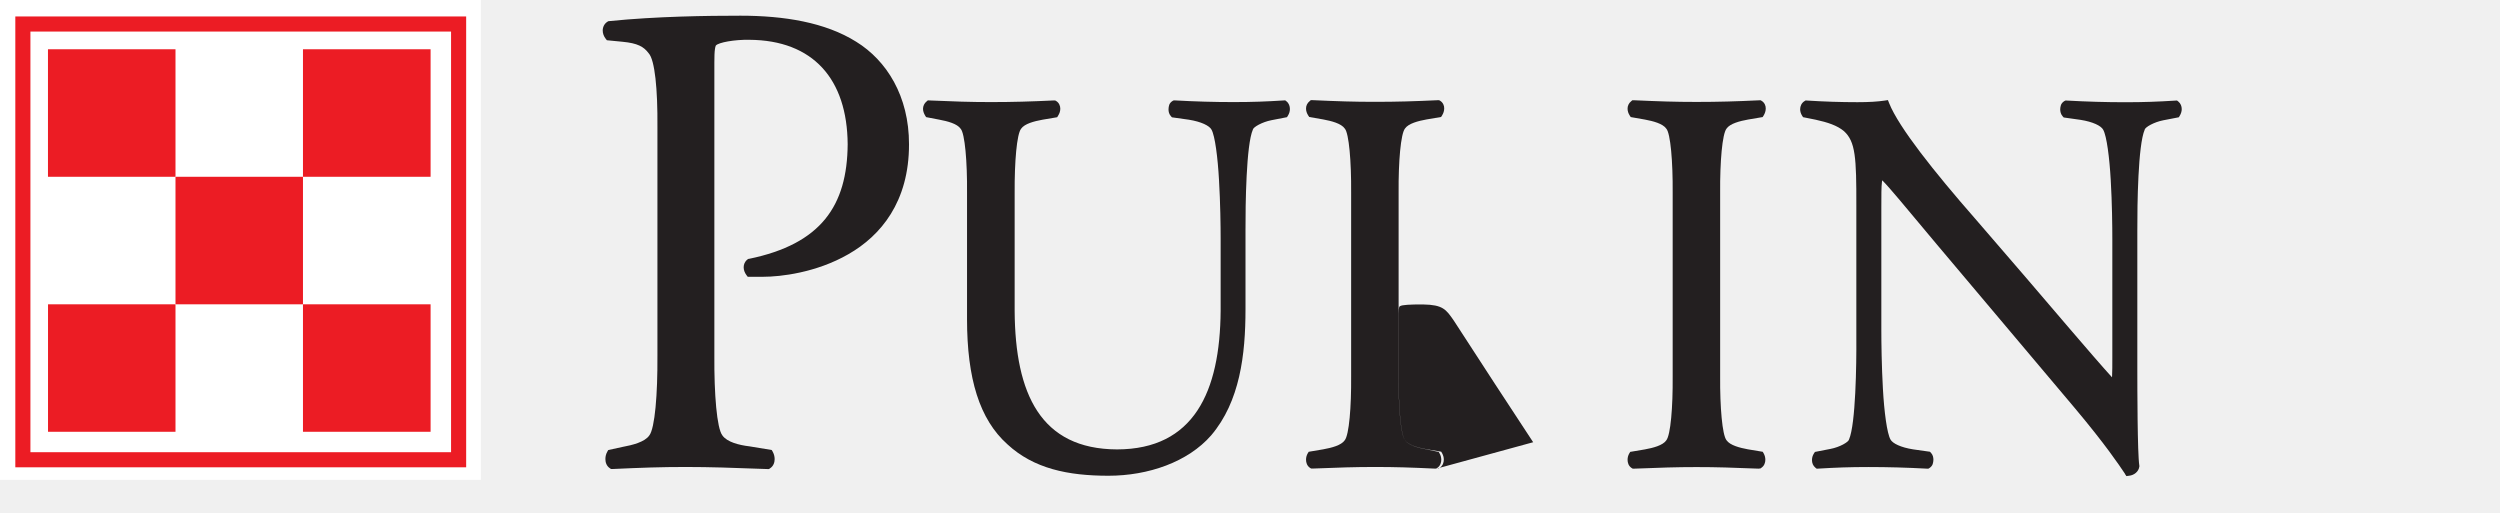
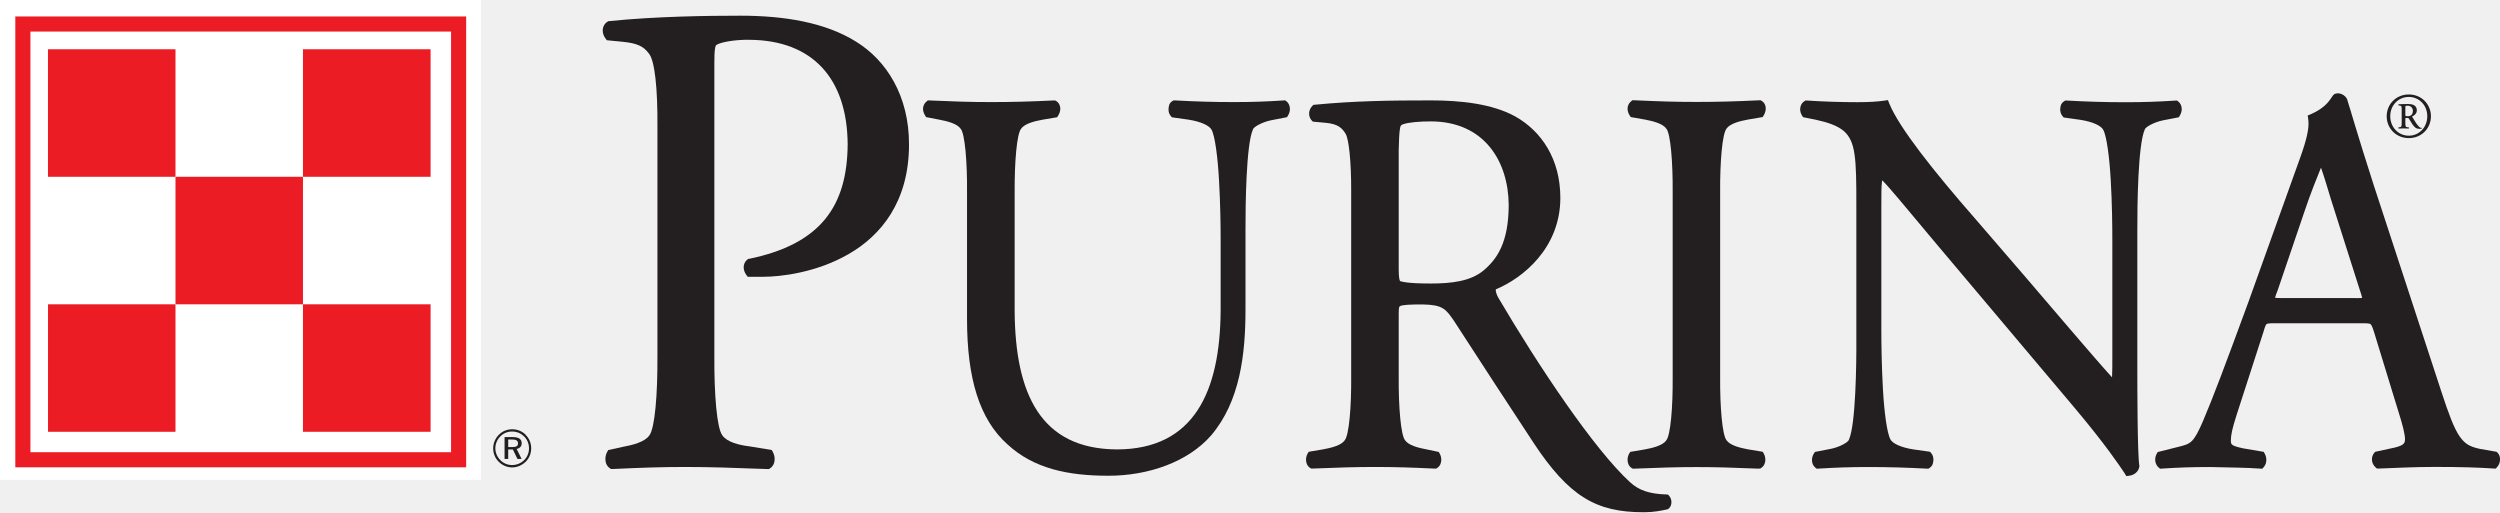
<svg xmlns="http://www.w3.org/2000/svg" aria-hidden="true" focusable="false" id="Layer_1" data-name="Layer 1" viewBox="0 0 505 103.46">
  <defs>
    <style>
      .purina-cls-1 { fill: #fff; stroke: #ec1c24; stroke-width: 3.05px; }
      .purina-cls-2 { fill: #231f20; }
      .purina-cls-2, .purina-cls-3, .purina-cls-4 { stroke-width: 0px; }
      .purina-cls-3 { fill: #fff; }
      .purina-cls-4 { fill: #ec1c24; }
    </style>
  </defs>
  <g>
    <g>
      <g>
        <rect class="purina-cls-3" width="97.14" height="96.93" />
        <rect class="purina-cls-1" x="4.62" y="4.85" width="88.02" height="88.02" />
        <rect class="purina-cls-4" x="9.69" y="9.95" width="25.76" height="25.76" />
        <rect class="purina-cls-4" x="35.45" y="35.71" width="25.75" height="25.76" />
        <rect class="purina-cls-4" x="61.2" y="9.95" width="25.78" height="25.76" />
        <rect class="purina-cls-4" x="9.7" y="61.47" width="25.75" height="25.75" />
        <rect class="purina-cls-4" x="61.2" y="61.47" width="25.78" height="25.75" />
+         <path class="purina-cls-2" d="M106.19,87.85c.73.73,1.11,1.68,1.11,2.71s-.38,2-1.11,2.71c-.77.74-1.74,1.15-2.74,1.15s-1.98-.41-2.71-1.15c-.73-.72-1.12-1.68-1.12-2.71s.41-1.99,1.16-2.75c.7-.71,1.64-1.1,2.68-1.1s2.01.38,2.75,1.13ZM105.87,88.17c-.66-.66-1.49-1-2.43-1s-1.73.34-2.36.97c-.67.66-1.02,1.54-1.02,2.42s.36,1.73,1.01,2.39c.65.66,1.49.99,2.37.99s1.76-.33,2.43-.99c.63-.62.99-1.46.99-2.37s-.34-1.78-.98-2.41ZM105.39,89.52c0,.61-.38,1.06-1.03,1.16l1,2.02h-.84l-.92-1.91h-.94v1.91h-.74v-4.41h1.62c1.23,0,1.84.39,1.84,1.23ZM102.66,88.78v1.53h.78c.81,0,1.2-.18,1.2-.74s-.39-.79-1.21-.79h-.76Z" />
      </g>
      <g>
        <path class="purina-cls-2" d="M123.22,94.6c-.73-.47-.93-1.24-.93-1.88h0c0-.51.12-1.01.38-1.47h0l.19-.34,2.83-.62c2.06-.38,4.54-.99,5.47-2.33h0c1.13-1.46,1.69-8.35,1.64-16.09h0V25.63c.06-7.61-.52-13.51-1.76-14.86h0c-1-1.36-2.27-2.04-5.26-2.33h0l-3.19-.31-.23-.29c-.4-.51-.61-1.09-.61-1.66h0c-.01-.7.33-1.41.97-1.8h0l.17-.1.2-.02c9.54-.96,19.8-1.09,26.48-1.09h0c8.8,0,17.14,1.34,23.38,5.26h0c6.16,3.8,10.68,10.99,10.67,20.71h0c.02,11.63-5.71,18.47-12.23,22.2h0c-6.52,3.76-13.77,4.57-17.22,4.57h0c-1.29.01-2.31,0-2.69,0h-.44l-.26-.34c-.35-.47-.56-1.03-.56-1.58h0c0-.56.23-1.16.73-1.54h0l.16-.14.21-.03c14.56-3,19.82-10.74,19.91-23.14h0c-.09-13.16-6.97-21.02-19.87-21.1h0c-2.96-.06-6.22.53-6.75,1.15h0s0,0-.05.1h0c-.04.12-.1.33-.14.62h0c-.09.59-.12,1.51-.12,2.77h0v59.2c-.05,7.74.5,14.63,1.62,16.07h0c.94,1.36,3.41,1.97,5.46,2.21h0l4.51.74.21.37c.24.45.38.94.38,1.46h0c0,.64-.21,1.4-.93,1.87h0l-.22.15h-.28c-7.56-.28-11.39-.41-16.5-.42h0c-5.11,0-8.93.14-14.82.41h-.28s-.23-.13-.23-.13h0Z" />
        <path class="purina-cls-2" d="M203.51,89.76c-5.66-5.05-8.17-13.31-8.17-25.3h0v-25.52c.06-6.24-.44-11.98-1.28-12.92h0c-.7-1.04-2.68-1.54-4.33-1.85h0l-2.65-.51-.2-.31c-.25-.42-.43-.88-.43-1.37h0c0-.55.26-1.13.72-1.49h0l.26-.22.33.02c4.88.21,8.17.33,12.4.33h0c4.44,0,8.05-.11,12.71-.33h.27s.23.13.23.13c.56.34.81.98.81,1.53h0c0,.5-.16.97-.43,1.4h0l-.2.33-2.96.5c-1.66.3-3.64.81-4.33,1.83h0c-.87,1.09-1.34,6.68-1.3,12.94h0v23.89c.11,16.7,5.23,27.89,20.7,27.94h0c15.47-.04,20.8-11.57,20.91-28.05h0v-14.41c0-2.55-.06-7.36-.33-11.93h0c-.25-4.54-.81-8.98-1.52-10.21h0c-.42-.79-2.08-1.6-4.57-2h0l-3.41-.48-.21-.22c-.41-.46-.49-.95-.49-1.41h0c.04-.58.06-1.21.84-1.69h0l.21-.1h.22c4.13.23,7.95.34,11.88.34h0c3.81,0,6.59-.11,10.1-.33h0l.32-.02.26.2c.5.4.69.98.69,1.55h0c0,.45-.13.91-.39,1.33h0l-.2.32-3.14.61c-1.86.36-3.68,1.39-3.75,1.9h0c-1.35,3.06-1.51,15.19-1.49,20.49h0v1.65h0v14.19c0,9.11-1.12,18.6-6.94,25.44h0c-4.7,5.38-12.69,8.15-20.75,8.15h0c-8.18,0-15.08-1.44-20.38-6.33h0Z" />
-         <path class="purina-cls-2" d="M309.7,89.33c-2.7-4.05-12.68-19.38-16-24.52h0c-1.6-2.33-2.24-3.24-6.22-3.31h0c-2.77-.02-4.23.1-4.63.32h0c-.24.12-.29.19-.31,1.54h0v12.66c-.05,6.23.43,11.84,1.28,12.91h0c.7,1.03,2.68,1.54,4.35,1.85h0l2.45.51.2.34c.22.39.31.81.32,1.24h0c0,.55-.18,1.22-.8,1.64h0l-.24.15h-.27c-4.86-.23-7.96-.33-12.09-.33h0c-4.13,0-7.21.11-12.61.32h-.26s-.23-.13-.23-.13c-.64-.42-.82-1.1-.82-1.65h0c0-.43.1-.88.33-1.27h0l.21-.34,2.95-.5c1.67-.3,3.65-.81,4.33-1.83h0c.87-1.08,1.34-6.68,1.29-12.93h0v-37.1c.05-6.24-.44-11.98-1.28-12.92h0c-.71-1.04-2.69-1.54-4.34-1.85h0l-2.85-.5-.21-.32c-.26-.41-.43-.87-.43-1.36h0c-.02-.56.25-1.14.71-1.5h0l.25-.22h.34c5.07.23,8.37.34,12.61.34h0c4.44,0,8.05-.11,12.7-.33h.27s.23.13.23.13c.56.35.82.99.8,1.53h0c0,.5-.16.97-.42,1.4h0l-.21.33-2.95.5c-1.66.3-3.64.81-4.34,1.83h0c-.86,1.08-1.34,6.68-1.29,12.93h0v37.1c-.05,6.24.43,11.84,1.28,12.91h0c.7,1.03,2.68,1.54,4.32,1.84h0l3,.5.21.36c.21.39.32.8.32,1.25h0c0,.55-.19,1.22-.81,1.63h0l-.23.15h-.28Z" />
+         <path class="purina-cls-2" d="M309.7,89.33c-2.7-4.05-12.68-19.38-16-24.52h0c-1.6-2.33-2.24-3.24-6.22-3.31h0c-2.77-.02-4.23.1-4.63.32h0c-.24.12-.29.19-.31,1.54h0v12.66c-.05,6.23.43,11.84,1.28,12.91h0c.7,1.03,2.68,1.54,4.35,1.85h0l2.45.51.2.34c.22.39.31.81.32,1.24h0c0,.55-.18,1.22-.8,1.64h0l-.24.15h-.27c-4.86-.23-7.96-.33-12.09-.33h0c-4.13,0-7.21.11-12.61.32h-.26s-.23-.13-.23-.13c-.64-.42-.82-1.1-.82-1.65h0c0-.43.1-.88.33-1.27h0l.21-.34,2.95-.5c1.67-.3,3.65-.81,4.33-1.83h0c.87-1.08,1.35-6.69,1.3-12.92h0v-37.32c.03-6.14-.5-10.72-1.13-11.67h0c-.75-1.23-1.6-1.96-3.9-2.2h0l-2.71-.25-.23-.23c-.35-.38-.53-.87-.53-1.37h0c0-.56.21-1.12.64-1.56h0l.23-.23.31-.03c8.03-.77,15.11-.87,23.41-.87h0c5.87,0,12.4.64,17.12,3.28h0c5.21,2.96,9.05,8.54,9.04,16.46h0c-.03,10.09-7.57,16.16-13.04,18.43h0s-.01.1-.01.15h0c0,.35.18.91.49,1.49h0c8.25,14.03,19.41,30.69,26.62,37.3h0c1.78,1.67,3.99,2.38,7.31,2.49h0l.36.02.25.26c.36.42.45.86.46,1.28h0c-.02.42-.08.9-.58,1.31h0l-.16.12-.18.04c-1.03.22-2.66.56-4.43.56h-.32c-9.52,0-15.01-3.14-22.26-14.13h0ZM283.05,56.85c.24.07.63.14,1.15.21h0c1.04.13,2.62.21,4.83.21h0c4.2,0,8.04-.46,10.65-2.64h0c2.72-2.29,5.05-5.62,5.08-13.19h0c-.06-8.87-4.94-16.89-15.72-16.92h0c-2.28,0-4.42.2-5.43.52h0c-.33.09-.48.19-.48.2h0l-.06.06-.08.05s-.14.11-.24.94h0c-.11.8-.16,2.1-.21,4.03h0v24.22c0,1.64.19,2.1.27,2.23h0s.12.05.25.09h0Z" />
        <path class="purina-cls-2" d="M355.3,94.67c-5.39-.21-8.48-.32-12.61-.32h0c-4.13,0-7.22.11-12.61.32h-.26s-.23-.13-.23-.13c-.64-.42-.82-1.1-.82-1.65h0c0-.43.1-.88.33-1.27h0l.2-.34,2.96-.5c1.66-.3,3.64-.81,4.33-1.83h0c.87-1.08,1.34-6.68,1.29-12.93h0v-37.1c.05-6.24-.44-11.98-1.28-12.92h0c-.71-1.04-2.69-1.54-4.34-1.85h0l-2.85-.5-.21-.32c-.26-.41-.43-.87-.43-1.36h0c-.02-.56.25-1.14.71-1.5h0l.25-.22h.34c5.07.23,8.37.34,12.61.34h0c4.44,0,8.05-.11,12.7-.33h.27s.23.13.23.13c.56.35.82.99.8,1.53h0c0,.5-.16.97-.42,1.4h0l-.21.33-2.95.5c-1.66.3-3.64.81-4.34,1.83h0c-.86,1.08-1.34,6.68-1.29,12.93h0v37.1c-.05,6.24.43,11.84,1.28,12.91h0c.7,1.03,2.68,1.54,4.32,1.84h0l3,.5.21.36c.21.39.32.8.32,1.25h0c0,.55-.19,1.22-.81,1.63h0l-.23.15h-.28Z" />
        <path class="purina-cls-2" d="M429.25,95.71c-1.24-1.85-3.9-5.84-10.1-13.23h0l-27.88-33.07c-6.94-8.28-9.35-11.26-11.06-12.99h0c-.01.1-.03.22-.06.36h0c-.12.95-.12,2.65-.12,5.21h0v24.66c0,2.55.06,7.38.32,11.93h0c.25,4.54.82,8.96,1.53,10.2h0c.42.79,2.08,1.6,4.56,1.99h0l3.4.48.21.21c.42.46.49.96.5,1.41h0c-.04.58-.08,1.2-.81,1.68h0l-.21.12h-.24c-4.13-.22-7.95-.33-11.87-.33h0c-3.82,0-6.59.11-10.11.32h0l-.33.02-.26-.2c-.5-.4-.7-.97-.7-1.55h0c0-.44.12-.92.4-1.34h0l.2-.3,3.13-.61c1.87-.35,3.68-1.4,3.75-1.9h0c1.35-3.07,1.52-15.17,1.48-20.47h0v-1.66h0v-25.08h0c.02-9.75-.17-12.95-2.49-15.07h0c-1.36-1.15-3.3-1.79-5.73-2.32h0l-2.54-.51-.2-.31c-.25-.4-.39-.85-.39-1.29h0c0-.62.28-1.28.88-1.64h0l.23-.14.27.02c3.5.22,6.8.33,10.21.33h0c2.36,0,4.07-.11,5.47-.32h0l.67-.1.25.63c1.95,4.88,9.1,13.87,17.37,23.32h0l10.26,11.9c4.38,5.09,13.65,16.05,17.38,20.14h0c0-.08,0-.14.02-.22h0c.05-.93.05-2.23.05-3.76h0v-23.89c0-2.55-.05-7.38-.32-11.94h0c-.25-4.54-.82-8.97-1.53-10.2h0c-.42-.79-2.08-1.6-4.57-1.99h0l-3.4-.48-.2-.22c-.41-.46-.49-.96-.51-1.41h0c.04-.58.08-1.21.85-1.69h0l.21-.1h.22c4.13.23,7.96.34,11.88.34h0c3.82,0,6.59-.11,10.11-.33h0l.32-.02.26.2c.49.39.7.97.7,1.54h0c0,.44-.14.91-.4,1.34h0l-.19.31-3.15.61c-1.86.36-3.68,1.4-3.74,1.9h0c-1.35,3.06-1.51,15.13-1.49,20.44h0c0,.68,0,1.25,0,1.7h0v26.62c0,3.23.02,16.77.4,19.05h0l.02.15-.03.16c-.13.91-1,1.68-2.07,1.78h0l-.53.07-.29-.44h0Z" />
      </g>
    </g>
+     <path class="purina-cls-2" d="M504.5,91.46l-.2-.2-3.38-.59c-2-.44-3-.96-4.11-2.57-1.11-1.62-2.17-4.44-3.72-9.19l-13.58-41.46c-3.41-10.58-4.65-15.11-5.28-17.02-.16-1.01-1.3-1.67-2.16-1.57-.65.07-.69.34-.82.43-.53.69-1.25,2.39-4.49,3.79l-.6.25.09.65c.04.31.07.62.07.99,0,1.24-.33,3.13-1.69,6.9l-10.37,28.91c-4.97,13.53-7.14,19.29-9.21,24.17-1.95,4.56-2.54,4.68-4.88,5.28l-4.31,1.08-.18.31c-.22.38-.33.79-.33,1.23,0,.56.21,1.19.73,1.61l.26.22.35-.02c3.09-.21,5.96-.32,9.67-.32,4.25.11,7.46.11,10.2.32l.41.03.28-.31c.4-.43.55-.98.55-1.48,0-.45-.11-.88-.33-1.27l-.21-.36-4.23-.72c-2.36-.53-2.33-.76-2.4-1.44,0-1.28.28-2.48,1.1-5.09l5.5-17.02c.31-1.13.52-1.49.62-1.52.08-.09.37-.2,1.63-.18h17.55c1.16-.02,1.69.06,1.78.15.11.04.37.39.72,1.54l4.98,16.25c.83,2.6,1.32,4.56,1.3,5.53-.02.6-.14.76-.51,1.05-.39.27-1.16.53-2.22.73l-3.31.72-.19.23c-.31.39-.45.85-.45,1.29,0,.62.27,1.23.77,1.65l.25.21h.33c3.34-.12,7.16-.33,11.28-.33,5.38,0,8.78.11,11.97.32l.4.02.28-.3c.41-.45.59-1,.6-1.58,0-.44-.12-.94-.5-1.35ZM475.87,60.21h-14.59c-.83.01-1.43-.02-1.72-.06.07-.28.25-.85.56-1.6l5.39-15.85c1.27-3.77,2.53-6.87,3.33-8.83.67,1.87,1.38,4.33,1.98,6.29l5.8,18.23c.29.85.48,1.47.54,1.78-.26.04-.51.06-1.29.05Z" />
  </g>
+   <path class="purina-cls-2" d="M482.11,23.49c0-2.44,1.9-4.41,4.47-4.41s4.47,1.98,4.47,4.41-1.9,4.41-4.47,4.41-4.47-1.98-4.47-4.41ZM486.57,27.41c2.12,0,3.74-1.72,3.74-3.93s-1.62-3.9-3.74-3.9-3.74,1.71-3.74,3.9,1.62,3.93,3.74,3.93ZM485.14,22.28c0-.79,0-.92-.45-.97l-.19-.02c-.06-.06-.06-.18.03-.23.69-.04,1.18-.05,1.92-.05s1.75.17,1.75,1.29c0,.65-.55,1.06-.93,1.21-.01.06,0,.13.05.19.57.96.95,1.55,1.39,1.95.18.17.34.18.45.18.04.04.04.12,0,.16-.06.01-.22.04-.38.04-.67,0-.98-.23-1.48-.93-.18-.25-.46-.79-.7-1.14-.06-.1-.22-.14-.4-.14-.29,0-.32.03-.32.16v.72c0,.83.05.97.44,1.01l.25.02c.07.05.07.2-.01.24-.33-.01-.61-.03-1.01-.03s-.7.01-1.02.03c-.08-.04-.09-.19-.03-.24l.19-.02c.45-.06.45-.2.45-1.01v-2.41ZM485.88,23.2c0,.26.05.27.5.27.72,0,1.02-.45,1.02-1.09,0-.51-.37-1.03-1.06-1.03-.46,0-.46.06-.46.3v1.56Z" />
</svg>
